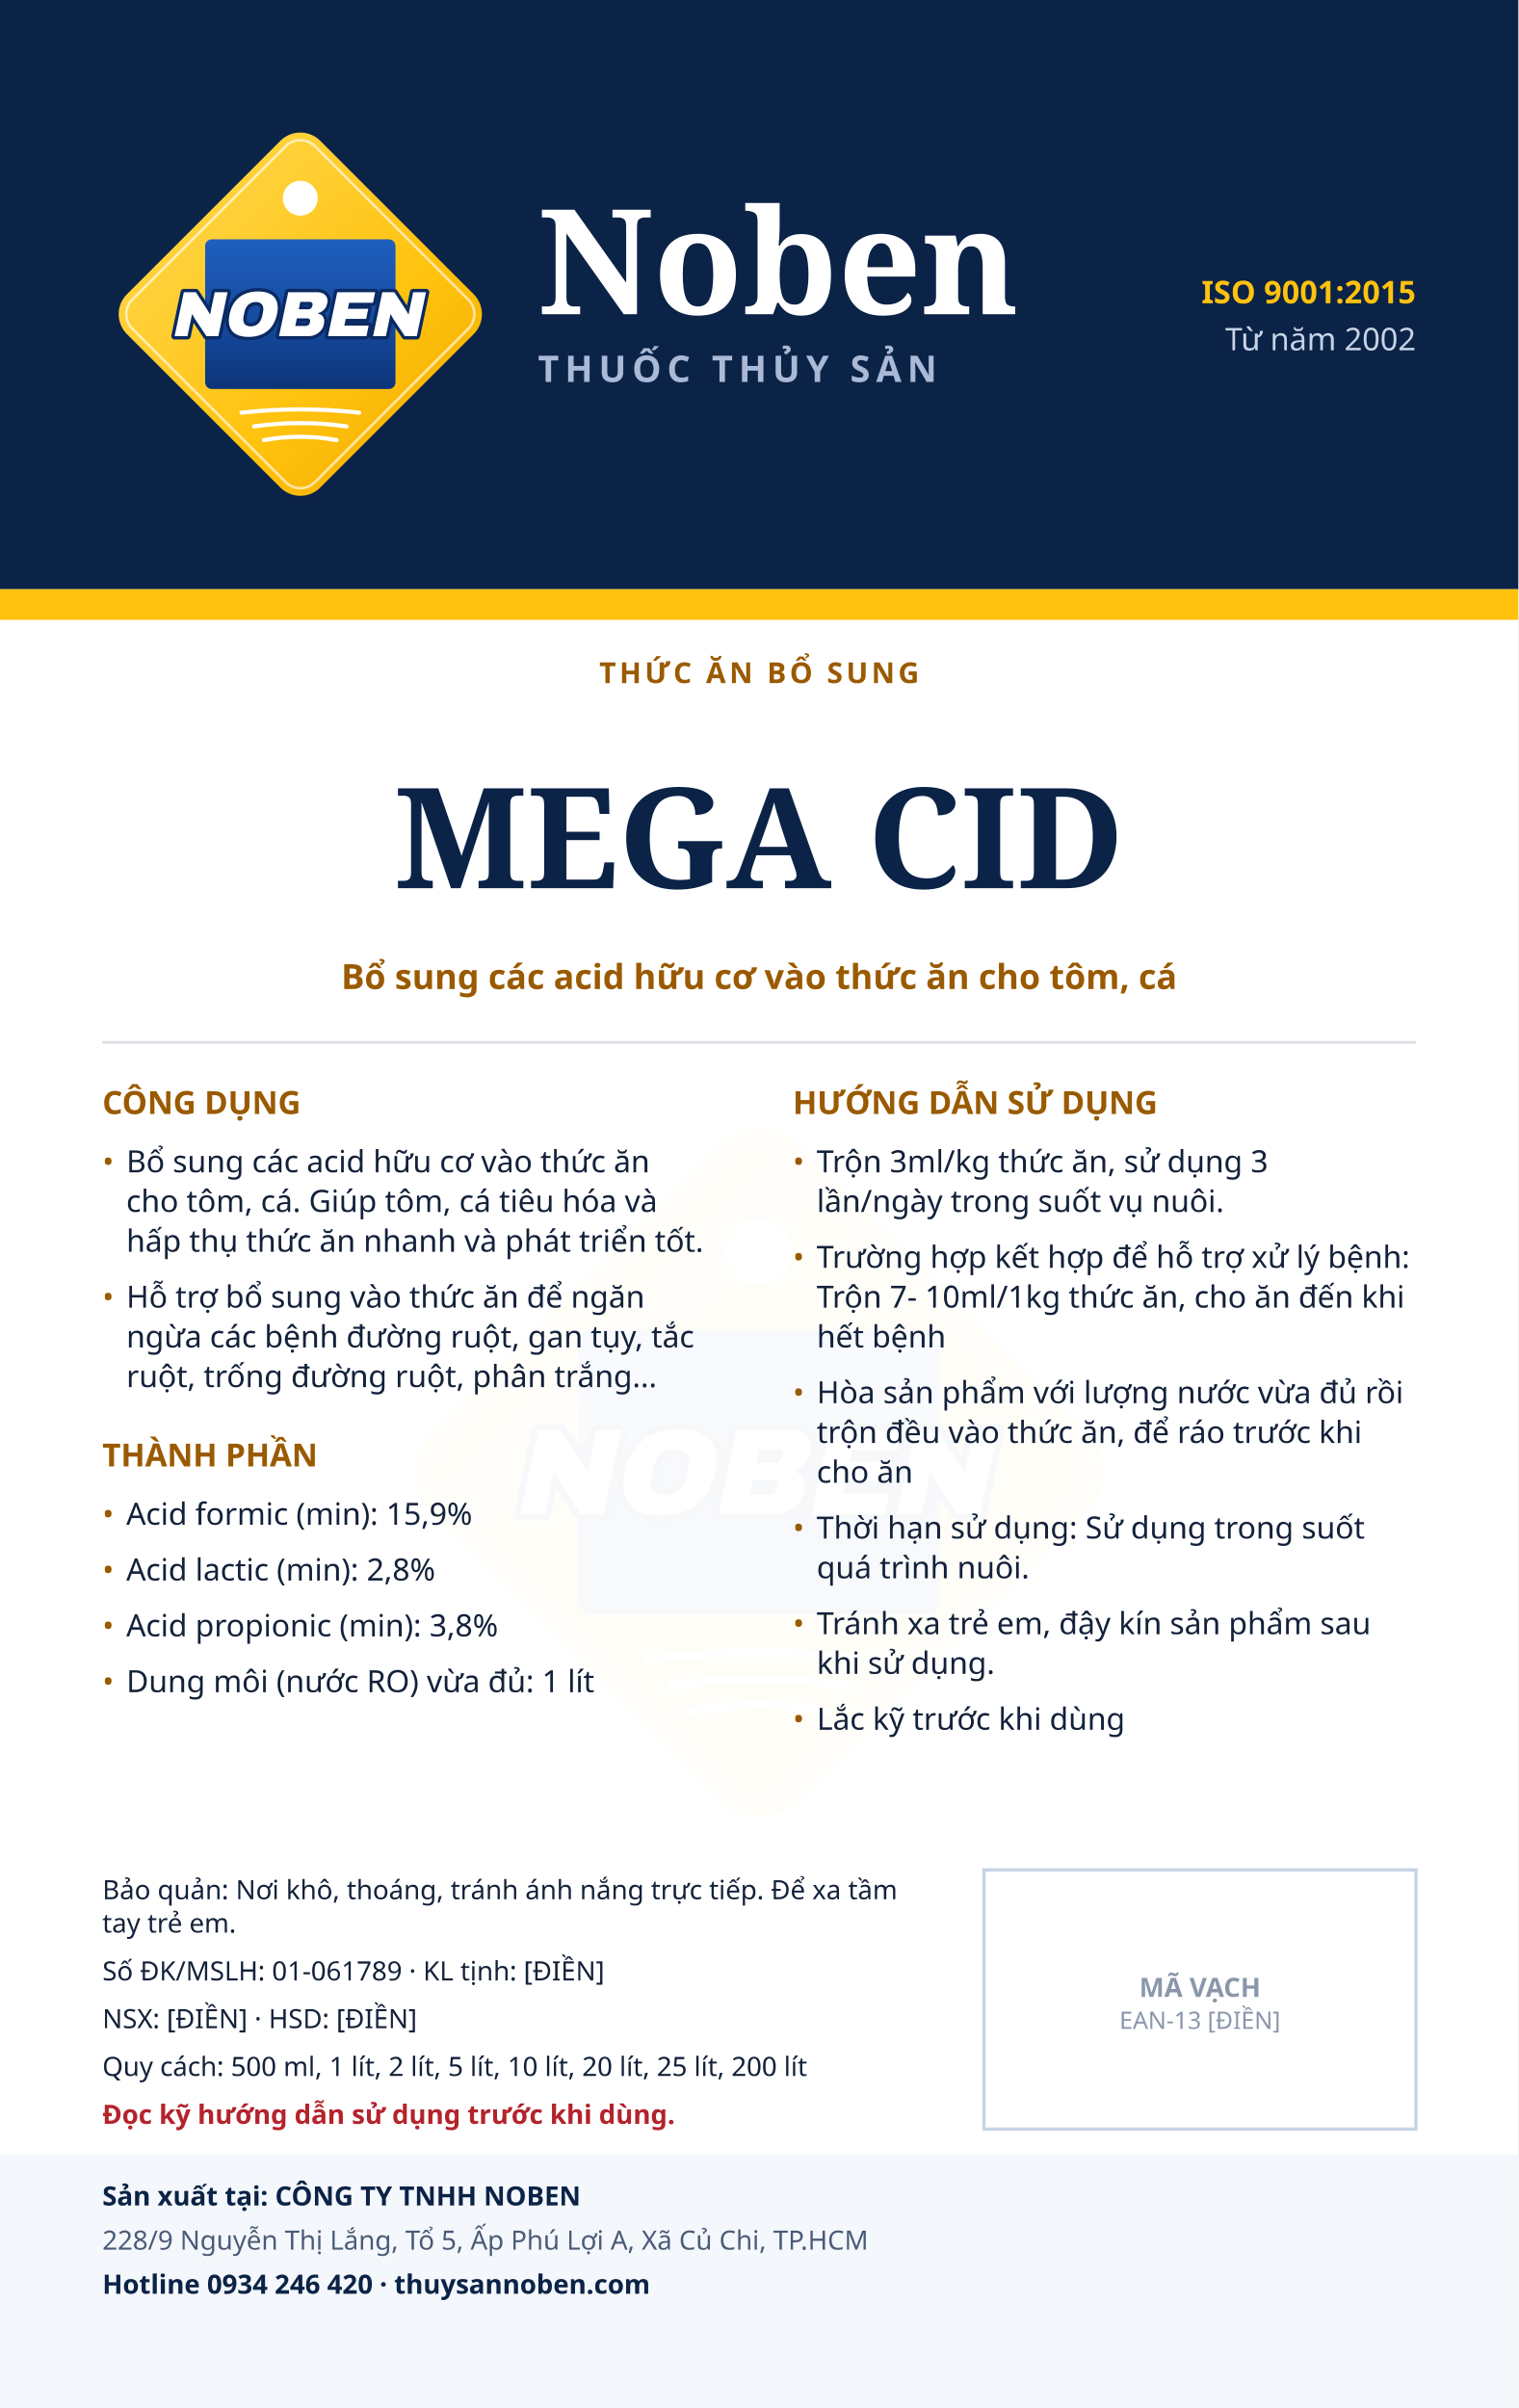
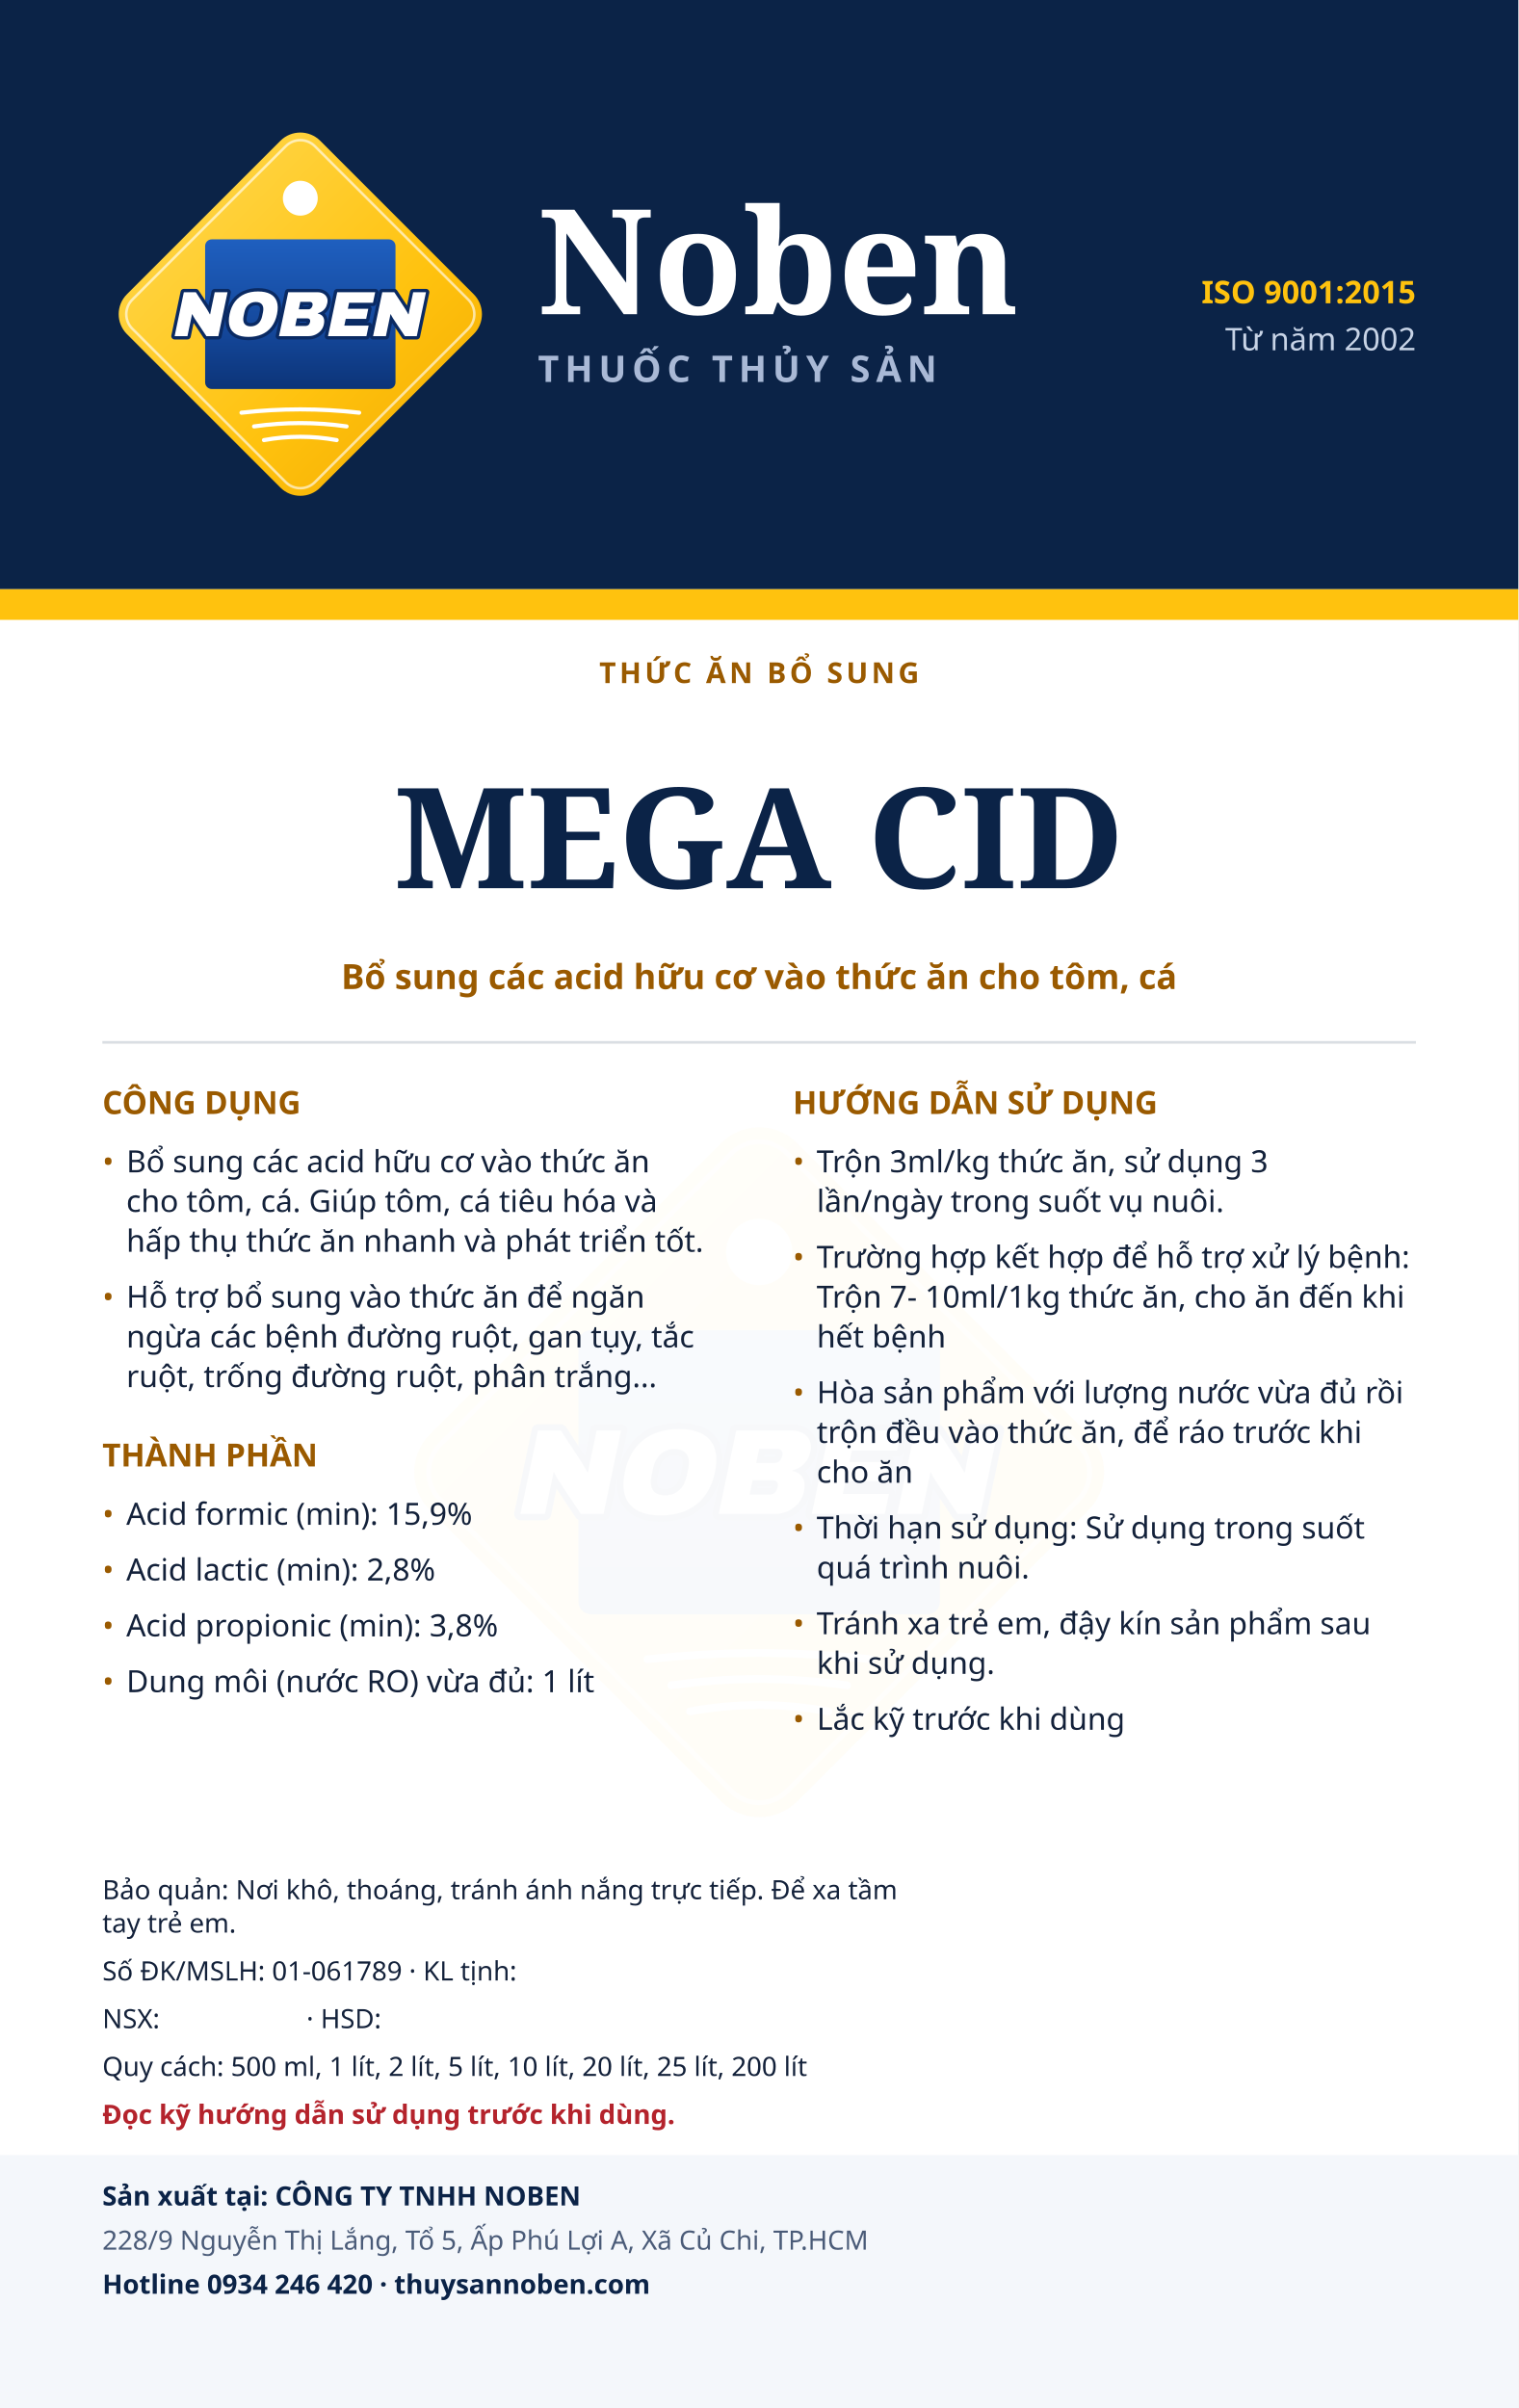
<svg xmlns="http://www.w3.org/2000/svg" xmlns:xlink="http://www.w3.org/1999/xlink" width="116mm" height="183.98mm" viewBox="-3 -3 116 183.98" data-trim="110 177.98" data-tran-le="3" data-an-toan="4.82">
  <defs>
    <clipPath id="nb-trang-giua">
      <rect x="0" y="44.36" width="110" height="117.29" />
    </clipPath>
  </defs>
  <g id="nen">
    <rect x="-3" y="-3" width="116" height="183.98" fill="#ffffff" />
    <rect x="-3" y="161.65" width="116" height="19.33" fill="#f4f7fb" />
    <g opacity="0.035" clip-path="url(#nb-trang-giua)">
      <use href="#nb-mark-art" xlink:href="#nb-mark-art" transform="translate(26.28 80.76) scale(0.1122)" />
    </g>
  </g>
  <g id="dai-thuong-hieu" data-khung="38.09 0 67.09 42.02">
    <rect x="-3" y="-3" width="116" height="45.02" fill="#0b2347" />
    <rect x="-3" y="42.02" width="116" height="2.34" fill="#ffc20e" />
    <text font-family="'Playfair Display ExtraBold', 'Playfair Display', serif" font-weight="800" font-size="11.18" fill="#ffffff" x="38.09" y="21.01">Noben</text>
    <text font-family="'Be Vietnam Pro SemiBold', 'Be Vietnam Pro', sans-serif" font-weight="600" font-size="2.79" fill="#a9b9d6" letter-spacing="0.45" x="38.09" y="26.18">THUỐC THỦY SẢN</text>
    <text font-family="'Be Vietnam Pro SemiBold', 'Be Vietnam Pro', sans-serif" font-weight="600" font-size="2.39" fill="#ffc20e" text-anchor="end" x="105.18" y="20.17">ISO 9001:2015</text>
    <text font-family="'Be Vietnam Pro', sans-serif" font-weight="400" font-size="2.39" fill="#c7d3e6" text-anchor="end" x="105.18" y="23.76">Từ năm 2002</text>
  </g>
  <g id="logo">
    <g transform="translate(4.82 5.88) scale(0.05908)">
      <g id="nb-mark-art">
        <defs>
          <linearGradient id="nb-g" x1="0" y1="0" x2="1" y2="1">
            <stop offset="0" stop-color="#ffdb57" />
            <stop offset=".618" stop-color="#ffc20e" />
            <stop offset="1" stop-color="#f2a900" />
          </linearGradient>
          <linearGradient id="nb-b" x1="0" y1="0" x2="0" y2="1">
            <stop offset="0" stop-color="#1f5fbf" />
            <stop offset=".618" stop-color="#14479a" />
            <stop offset="1" stop-color="#0c3478" />
          </linearGradient>
        </defs>
        <path d="M281.79 31.79 L480.21 230.21 A36.47 36.47 0 0 1 480.21 281.79 L281.79 480.21 A36.47 36.47 0 0 1 230.21 480.21 L31.79 281.79 A36.47 36.47 0 0 1 31.79 230.21 L230.21 31.79 A36.47 36.47 0 0 1 281.79 31.79 Z" fill="url(#nb-g)" />
        <path d="M274.83 38.76 L473.24 237.17 A26.62 26.62 0 0 1 473.24 274.83 L274.83 473.24 A26.62 26.62 0 0 1 237.17 473.24 L38.76 274.83 A26.62 26.62 0 0 1 38.76 237.17 L237.17 38.76 A26.62 26.62 0 0 1 274.83 38.76 Z" fill="none" stroke="#ffffff" stroke-opacity=".618" stroke-width="3.29" />
        <path d="M141.52 159.23 H370.48 A8.61 8.61 0 0 1 379.09 167.84 V344.16 A8.61 8.61 0 0 1 370.48 352.77 H141.52 A8.61 8.61 0 0 1 132.91 344.16 V167.84 A8.61 8.61 0 0 1 141.52 159.23 Z" fill="url(#nb-b)" />
        <circle cx="256" cy="106.02" r="22.54" fill="#ffffff" />
        <g transform="translate(93.46 284.39) scale(0.89704)">
          <g fill="none" stroke="#0a2a63" stroke-width="9.6" stroke-linejoin="round">
            <path transform="translate(-6.81 0)" d="M6.808 0.0 20.1 -63.296H37.396L52.312 -40.572Q52.947 -39.652 53.96 -37.904Q54.973 -36.156 56.022 -34.362Q57.071 -32.568 57.575 -31.464L58.074 -31.648Q58.523 -34.224 59.054 -36.754Q59.586 -39.284 59.856 -40.572L64.628 -63.296H83.12L69.828 0.0H52.624L35.765 -25.3Q34.587 -27.14 33.802 -28.658Q33.017 -30.176 32.295 -31.556L31.796 -31.372Q31.521 -29.624 31.154 -27.876Q30.787 -26.128 30.613 -25.3L25.3 0.0Z " />
            <path transform="translate(-7.2 0)" d="M113.676 1.104Q102.912 1.104 96.049 -2.576Q89.186 -6.256 86.674 -13.57Q84.162 -20.884 86.422 -31.648Q88.702 -42.504 94.276 -49.772Q99.85 -57.04 108.259 -60.72Q116.668 -64.4 127.432 -64.4Q138.288 -64.4 145.151 -60.72Q152.014 -57.04 154.536 -49.772Q157.058 -42.504 154.778 -31.648Q152.518 -20.884 146.934 -13.57Q141.35 -6.256 132.941 -2.576Q124.532 1.104 113.676 1.104ZM116.864 -14.076Q120.176 -14.076 122.928 -15.134Q125.68 -16.192 127.788 -18.124Q129.896 -20.056 131.294 -22.77Q132.692 -25.484 133.368 -28.704L134.604 -34.592Q135.281 -37.812 135.022 -40.526Q134.764 -43.24 133.468 -45.172Q132.172 -47.104 129.864 -48.162Q127.556 -49.22 124.244 -49.22Q120.932 -49.22 118.18 -48.162Q115.428 -47.104 113.366 -45.172Q111.304 -43.24 109.906 -40.526Q108.509 -37.812 107.832 -34.592L106.596 -28.704Q105.92 -25.484 106.178 -22.77Q106.436 -20.056 107.686 -18.124Q108.936 -16.192 111.244 -15.134Q113.552 -14.076 116.864 -14.076Z " />
            <path transform="translate(-7.59 0)" d="M158.08 0.0 171.372 -63.296H213.508Q218.292 -63.296 221.833 -61.318Q225.373 -59.34 227.031 -55.844Q228.689 -52.348 227.723 -47.748Q226.757 -43.148 224.667 -40.204Q222.577 -37.26 219.827 -35.558Q217.078 -33.856 214.052 -33.028L213.975 -32.66Q217.132 -31.924 219.469 -30.13Q221.807 -28.336 222.786 -25.116Q223.766 -21.896 222.704 -16.836Q221.641 -11.776 218.365 -8.004Q215.089 -4.232 210.504 -2.116Q205.92 0.0 200.768 0.0ZM181.503 -14.72H196.959Q199.075 -14.72 200.672 -16.192Q202.269 -17.664 202.888 -20.608Q203.177 -21.988 202.821 -23.138Q202.464 -24.288 201.542 -24.932Q200.619 -25.576 199.239 -25.576H183.783ZM186.526 -38.64H200.51Q201.982 -38.64 203.139 -39.33Q204.296 -40.02 205.165 -41.308Q206.033 -42.596 206.439 -44.528Q206.864 -46.552 205.783 -47.978Q204.703 -49.404 202.771 -49.404H188.787Z " />
            <path transform="translate(-7.8 0)" d="M228.932 0.0 242.224 -63.296H296.964L293.776 -48.116H259.368L257.533 -39.376H286.973L283.92 -24.84H254.48L252.452 -15.18H287.504L284.316 0.0Z " />
            <path transform="translate(-8 0)" d="M294.08 0.0 307.372 -63.296H324.668L339.584 -40.572Q340.219 -39.652 341.232 -37.904Q342.245 -36.156 343.294 -34.362Q344.343 -32.568 344.847 -31.464L345.346 -31.648Q345.795 -34.224 346.326 -36.754Q346.858 -39.284 347.128 -40.572L351.9 -63.296H370.392L357.1 0.0H339.896L323.037 -25.3Q321.859 -27.14 321.074 -28.658Q320.289 -30.176 319.567 -31.556L319.068 -31.372Q318.793 -29.624 318.426 -27.876Q318.059 -26.128 317.885 -25.3L312.572 0.0Z" />
          </g>
          <g fill="#ffffff">
            <path transform="translate(-6.81 0)" d="M6.808 0.0 20.1 -63.296H37.396L52.312 -40.572Q52.947 -39.652 53.96 -37.904Q54.973 -36.156 56.022 -34.362Q57.071 -32.568 57.575 -31.464L58.074 -31.648Q58.523 -34.224 59.054 -36.754Q59.586 -39.284 59.856 -40.572L64.628 -63.296H83.12L69.828 0.0H52.624L35.765 -25.3Q34.587 -27.14 33.802 -28.658Q33.017 -30.176 32.295 -31.556L31.796 -31.372Q31.521 -29.624 31.154 -27.876Q30.787 -26.128 30.613 -25.3L25.3 0.0Z " />
            <path transform="translate(-7.2 0)" d="M113.676 1.104Q102.912 1.104 96.049 -2.576Q89.186 -6.256 86.674 -13.57Q84.162 -20.884 86.422 -31.648Q88.702 -42.504 94.276 -49.772Q99.85 -57.04 108.259 -60.72Q116.668 -64.4 127.432 -64.4Q138.288 -64.4 145.151 -60.72Q152.014 -57.04 154.536 -49.772Q157.058 -42.504 154.778 -31.648Q152.518 -20.884 146.934 -13.57Q141.35 -6.256 132.941 -2.576Q124.532 1.104 113.676 1.104ZM116.864 -14.076Q120.176 -14.076 122.928 -15.134Q125.68 -16.192 127.788 -18.124Q129.896 -20.056 131.294 -22.77Q132.692 -25.484 133.368 -28.704L134.604 -34.592Q135.281 -37.812 135.022 -40.526Q134.764 -43.24 133.468 -45.172Q132.172 -47.104 129.864 -48.162Q127.556 -49.22 124.244 -49.22Q120.932 -49.22 118.18 -48.162Q115.428 -47.104 113.366 -45.172Q111.304 -43.24 109.906 -40.526Q108.509 -37.812 107.832 -34.592L106.596 -28.704Q105.92 -25.484 106.178 -22.77Q106.436 -20.056 107.686 -18.124Q108.936 -16.192 111.244 -15.134Q113.552 -14.076 116.864 -14.076Z " />
            <path transform="translate(-7.59 0)" d="M158.08 0.0 171.372 -63.296H213.508Q218.292 -63.296 221.833 -61.318Q225.373 -59.34 227.031 -55.844Q228.689 -52.348 227.723 -47.748Q226.757 -43.148 224.667 -40.204Q222.577 -37.26 219.827 -35.558Q217.078 -33.856 214.052 -33.028L213.975 -32.66Q217.132 -31.924 219.469 -30.13Q221.807 -28.336 222.786 -25.116Q223.766 -21.896 222.704 -16.836Q221.641 -11.776 218.365 -8.004Q215.089 -4.232 210.504 -2.116Q205.92 0.0 200.768 0.0ZM181.503 -14.72H196.959Q199.075 -14.72 200.672 -16.192Q202.269 -17.664 202.888 -20.608Q203.177 -21.988 202.821 -23.138Q202.464 -24.288 201.542 -24.932Q200.619 -25.576 199.239 -25.576H183.783ZM186.526 -38.64H200.51Q201.982 -38.64 203.139 -39.33Q204.296 -40.02 205.165 -41.308Q206.033 -42.596 206.439 -44.528Q206.864 -46.552 205.783 -47.978Q204.703 -49.404 202.771 -49.404H188.787Z " />
            <path transform="translate(-7.8 0)" d="M228.932 0.0 242.224 -63.296H296.964L293.776 -48.116H259.368L257.533 -39.376H286.973L283.92 -24.84H254.48L252.452 -15.18H287.504L284.316 0.0Z " />
            <path transform="translate(-8 0)" d="M294.08 0.0 307.372 -63.296H324.668L339.584 -40.572Q340.219 -39.652 341.232 -37.904Q342.245 -36.156 343.294 -34.362Q344.343 -32.568 344.847 -31.464L345.346 -31.648Q345.795 -34.224 346.326 -36.754Q346.858 -39.284 347.128 -40.572L351.9 -63.296H370.392L357.1 0.0H339.896L323.037 -25.3Q321.859 -27.14 321.074 -28.658Q320.289 -30.176 319.567 -31.556L319.068 -31.372Q318.793 -29.624 318.426 -27.876Q318.059 -26.128 317.885 -25.3L312.572 0.0Z" />
          </g>
        </g>
        <path d="M179.92 383.41 Q256 374.8 332.08 383.41 M196.19 401.13 Q256 392.52 315.81 401.13 M208.98 418.85 Q256 410.24 303.02 418.85" fill="none" stroke="#ffffff" stroke-width="5.32" stroke-linecap="round" />
      </g>
    </g>
  </g>
  <g id="ten-san-pham" data-khung="4.82 44.36 100.36 34.9">
    <text font-family="'Be Vietnam Pro SemiBold', 'Be Vietnam Pro', sans-serif" font-weight="600" font-size="2.2" fill="#9a5a00" text-anchor="middle" letter-spacing="0.26">
      <tspan x="55" y="49.19">THỨC ĂN BỔ SUNG</tspan>
    </text>
    <text font-family="'Playfair Display ExtraBold', 'Playfair Display', serif" font-weight="800" font-size="10.68" fill="#0b2347" text-anchor="middle">
      <tspan x="55" y="64.86">MEGA CID</tspan>
    </text>
    <text font-family="'Be Vietnam Pro SemiBold', 'Be Vietnam Pro', sans-serif" font-weight="600" font-size="2.64" fill="#9a5a00" text-anchor="middle">
      <tspan x="55" y="72.56">Bổ sung các acid hữu cơ vào thức ăn cho tôm, cá</tspan>
    </text>
  </g>
  <g id="cong-dung" data-khung="4.82 79.25 47.61 24.36">
    <line x1="4.82" y1="76.64" x2="105.18" y2="76.64" stroke="#0b2347" stroke-opacity="0.15" stroke-width="0.2" />
    <text font-family="'Be Vietnam Pro SemiBold', 'Be Vietnam Pro', sans-serif" font-weight="600" font-size="2.43" fill="#9a5a00">
      <tspan x="4.82" y="82.11">CÔNG DỤNG</tspan>
    </text>
    <text font-family="'Be Vietnam Pro', sans-serif" font-weight="400" font-size="2.34" fill="#9a5a00" x="4.82" y="86.57">•</text>
    <text font-family="'Be Vietnam Pro', sans-serif" font-weight="400" font-size="2.34" fill="#13213a">
      <tspan x="6.65" y="86.57">Bổ sung các acid hữu cơ vào thức ăn</tspan>
      <tspan x="6.65" y="89.6">cho tôm, cá. Giúp tôm, cá tiêu hóa và</tspan>
      <tspan x="6.65" y="92.64">hấp thụ thức ăn nhanh và phát triển tốt.</tspan>
    </text>
    <text font-family="'Be Vietnam Pro', sans-serif" font-weight="400" font-size="2.34" fill="#9a5a00" x="4.82" y="96.91">•</text>
    <text font-family="'Be Vietnam Pro', sans-serif" font-weight="400" font-size="2.34" fill="#13213a">
      <tspan x="6.65" y="96.91">Hỗ trợ bổ sung vào thức ăn để ngăn</tspan>
      <tspan x="6.65" y="99.95">ngừa các bệnh đường ruột, gan tụy, tắc</tspan>
      <tspan x="6.65" y="102.98">ruột, trống đường ruột, phân trắng...</tspan>
    </text>
  </g>
  <g id="huong-dan" data-khung="57.57 79.25 47.61 50.54">
    <text font-family="'Be Vietnam Pro SemiBold', 'Be Vietnam Pro', sans-serif" font-weight="600" font-size="2.43" fill="#9a5a00">
      <tspan x="57.57" y="82.11">HƯỚNG DẪN SỬ DỤNG</tspan>
    </text>
    <text font-family="'Be Vietnam Pro', sans-serif" font-weight="400" font-size="2.34" fill="#9a5a00" x="57.57" y="86.57">•</text>
    <text font-family="'Be Vietnam Pro', sans-serif" font-weight="400" font-size="2.34" fill="#13213a">
      <tspan x="59.4" y="86.57">Trộn 3ml/kg thức ăn, sử dụng 3</tspan>
      <tspan x="59.4" y="89.6">lần/ngày trong suốt vụ nuôi.</tspan>
    </text>
    <text font-family="'Be Vietnam Pro', sans-serif" font-weight="400" font-size="2.34" fill="#9a5a00" x="57.57" y="93.87">•</text>
    <text font-family="'Be Vietnam Pro', sans-serif" font-weight="400" font-size="2.34" fill="#13213a">
      <tspan x="59.4" y="93.87">Trường hợp kết hợp để hỗ trợ xử lý bệnh:</tspan>
      <tspan x="59.4" y="96.91">Trộn 7- 10ml/1kg thức ăn, cho ăn đến khi</tspan>
      <tspan x="59.4" y="99.95">hết bệnh</tspan>
    </text>
    <text font-family="'Be Vietnam Pro', sans-serif" font-weight="400" font-size="2.34" fill="#9a5a00" x="57.57" y="104.21">•</text>
    <text font-family="'Be Vietnam Pro', sans-serif" font-weight="400" font-size="2.34" fill="#13213a">
      <tspan x="59.4" y="104.21">Hòa sản phẩm với lượng nước vừa đủ rồi</tspan>
      <tspan x="59.4" y="107.25">trộn đều vào thức ăn, để ráo trước khi</tspan>
      <tspan x="59.4" y="110.29">cho ăn</tspan>
    </text>
    <text font-family="'Be Vietnam Pro', sans-serif" font-weight="400" font-size="2.34" fill="#9a5a00" x="57.57" y="114.55">•</text>
    <text font-family="'Be Vietnam Pro', sans-serif" font-weight="400" font-size="2.34" fill="#13213a">
      <tspan x="59.4" y="114.55">Thời hạn sử dụng: Sử dụng trong suốt</tspan>
      <tspan x="59.4" y="117.59">quá trình nuôi.</tspan>
    </text>
    <text font-family="'Be Vietnam Pro', sans-serif" font-weight="400" font-size="2.34" fill="#9a5a00" x="57.57" y="121.86">•</text>
    <text font-family="'Be Vietnam Pro', sans-serif" font-weight="400" font-size="2.34" fill="#13213a">
      <tspan x="59.4" y="121.86">Tránh xa trẻ em, đậy kín sản phẩm sau</tspan>
      <tspan x="59.4" y="124.89">khi sử dụng.</tspan>
    </text>
    <text font-family="'Be Vietnam Pro', sans-serif" font-weight="400" font-size="2.34" fill="#9a5a00" x="57.57" y="129.16">•</text>
    <text font-family="'Be Vietnam Pro', sans-serif" font-weight="400" font-size="2.34" fill="#13213a">
      <tspan x="59.4" y="129.16">Lắc kỹ trước khi dùng</tspan>
    </text>
  </g>
  <g id="thanh-phan" data-khung="4.82 106.19 47.61 20.74">
    <text font-family="'Be Vietnam Pro SemiBold', 'Be Vietnam Pro', sans-serif" font-weight="600" font-size="2.43" fill="#9a5a00">
      <tspan x="4.82" y="109.04">THÀNH PHẦN</tspan>
    </text>
    <text font-family="'Be Vietnam Pro', sans-serif" font-weight="400" font-size="2.34" fill="#9a5a00" x="4.82" y="113.5">•</text>
    <text font-family="'Be Vietnam Pro', sans-serif" font-weight="400" font-size="2.34" fill="#13213a">
      <tspan x="6.65" y="113.5">Acid formic (min): 15,9%</tspan>
    </text>
    <text font-family="'Be Vietnam Pro', sans-serif" font-weight="400" font-size="2.34" fill="#9a5a00" x="4.82" y="117.76">•</text>
    <text font-family="'Be Vietnam Pro', sans-serif" font-weight="400" font-size="2.34" fill="#13213a">
      <tspan x="6.65" y="117.76">Acid lactic (min): 2,8%</tspan>
    </text>
    <text font-family="'Be Vietnam Pro', sans-serif" font-weight="400" font-size="2.34" fill="#9a5a00" x="4.82" y="122.03">•</text>
    <text font-family="'Be Vietnam Pro', sans-serif" font-weight="400" font-size="2.34" fill="#13213a">
      <tspan x="6.65" y="122.03">Acid propionic (min): 3,8%</tspan>
    </text>
    <text font-family="'Be Vietnam Pro', sans-serif" font-weight="400" font-size="2.34" fill="#9a5a00" x="4.82" y="126.29">•</text>
    <text font-family="'Be Vietnam Pro', sans-serif" font-weight="400" font-size="2.34" fill="#13213a">
      <tspan x="6.65" y="126.29">Dung môi (nước RO) vừa đủ: 1 lít</tspan>
    </text>
  </g>
  <g id="phap-ly" data-khung="4.82 139.72 100.36 33.44">
    <text font-family="'Be Vietnam Pro', sans-serif" font-weight="400" font-size="2.03" fill="#13213a">
      <tspan x="4.82" y="142.11">Bảo quản: Nơi khô, thoáng, tránh ánh nắng trực tiếp. Để xa tầm</tspan>
      <tspan x="4.82" y="144.66">tay trẻ em.</tspan>
    </text>
    <text font-family="'Be Vietnam Pro', sans-serif" font-weight="400" font-size="2.03" fill="#13213a">
-       <tspan x="4.82" y="148.31">Số ĐK/MSLH: 01-061789 · KL tịnh: [ĐIỀN]</tspan>
+       <tspan x="4.82" y="148.31">Số ĐK/MSLH: 01-061789 · KL tịnh:</tspan>
    </text>
    <text font-family="'Be Vietnam Pro', sans-serif" font-weight="400" font-size="2.03" fill="#13213a">
-       <tspan x="4.82" y="151.96">NSX: [ĐIỀN] · HSD: [ĐIỀN]</tspan>
+       <tspan x="4.82" y="151.96">NSX:       · HSD:</tspan>
    </text>
    <text font-family="'Be Vietnam Pro', sans-serif" font-weight="400" font-size="2.03" fill="#13213a">
      <tspan x="4.82" y="155.61">Quy cách: 500 ml, 1 lít, 2 lít, 5 lít, 10 lít, 20 lít, 25 lít, 200 lít</tspan>
    </text>
    <text font-family="'Be Vietnam Pro SemiBold', 'Be Vietnam Pro', sans-serif" font-weight="600" font-size="2.03" fill="#b4232c">
      <tspan x="4.82" y="159.27">Đọc kỹ hướng dẫn sử dụng trước khi dùng.</tspan>
    </text>
    <text font-family="'Be Vietnam Pro SemiBold', 'Be Vietnam Pro', sans-serif" font-weight="600" font-size="2.03" fill="#0b2347">
      <tspan x="4.82" y="165.51">Sản xuất tại: CÔNG TY TNHH NOBEN</tspan>
    </text>
    <text font-family="'Be Vietnam Pro', sans-serif" font-weight="400" font-size="2.03" fill="#4a5b78">
      <tspan x="4.82" y="168.88">228/9 Nguyễn Thị Lắng, Tổ 5, Ấp Phú Lợi A, Xã Củ Chi, TP.HCM</tspan>
    </text>
    <text font-family="'Be Vietnam Pro SemiBold', 'Be Vietnam Pro', sans-serif" font-weight="600" font-size="2.03" fill="#0b2347">
      <tspan x="4.82" y="172.25">Hotline 0934 246 420 · thuysannoben.com</tspan>
    </text>
  </g>
  <g id="ma-vach" data-khung="72.18 139.87 33 19.8">
-     <rect x="72.18" y="139.87" width="33" height="19.8" fill="#ffffff" stroke="#c7d3e6" stroke-width="0.25" />
-     <text font-family="'Be Vietnam Pro SemiBold', 'Be Vietnam Pro', sans-serif" font-weight="600" font-size="2.03" fill="#8a97ab" text-anchor="middle" x="88.68" y="149.57">MÃ VẠCH</text>
-     <text font-family="'Be Vietnam Pro', sans-serif" font-weight="400" font-size="1.83" fill="#8a97ab" text-anchor="middle" x="88.68" y="152.01">EAN-13 [ĐIỀN]</text>
-   </g>
+ </g>
  <g id="vung-an-toan" display="none">
    <rect x="-3" y="-3" width="116" height="183.98" fill="none" stroke="#e6007e" stroke-width="0.2" />
    <rect x="0" y="0" width="110" height="177.98" fill="none" stroke="#00a0e9" stroke-width="0.25" />
    <rect x="4.82" y="4.82" width="100.36" height="168.34" fill="none" stroke="#2fb34a" stroke-width="0.2" stroke-dasharray="1 1" />
    <line x1="0" y1="110" x2="110" y2="110" stroke="#ffc20e" stroke-width="0.2" stroke-dasharray="2 1" />
  </g>
</svg>
